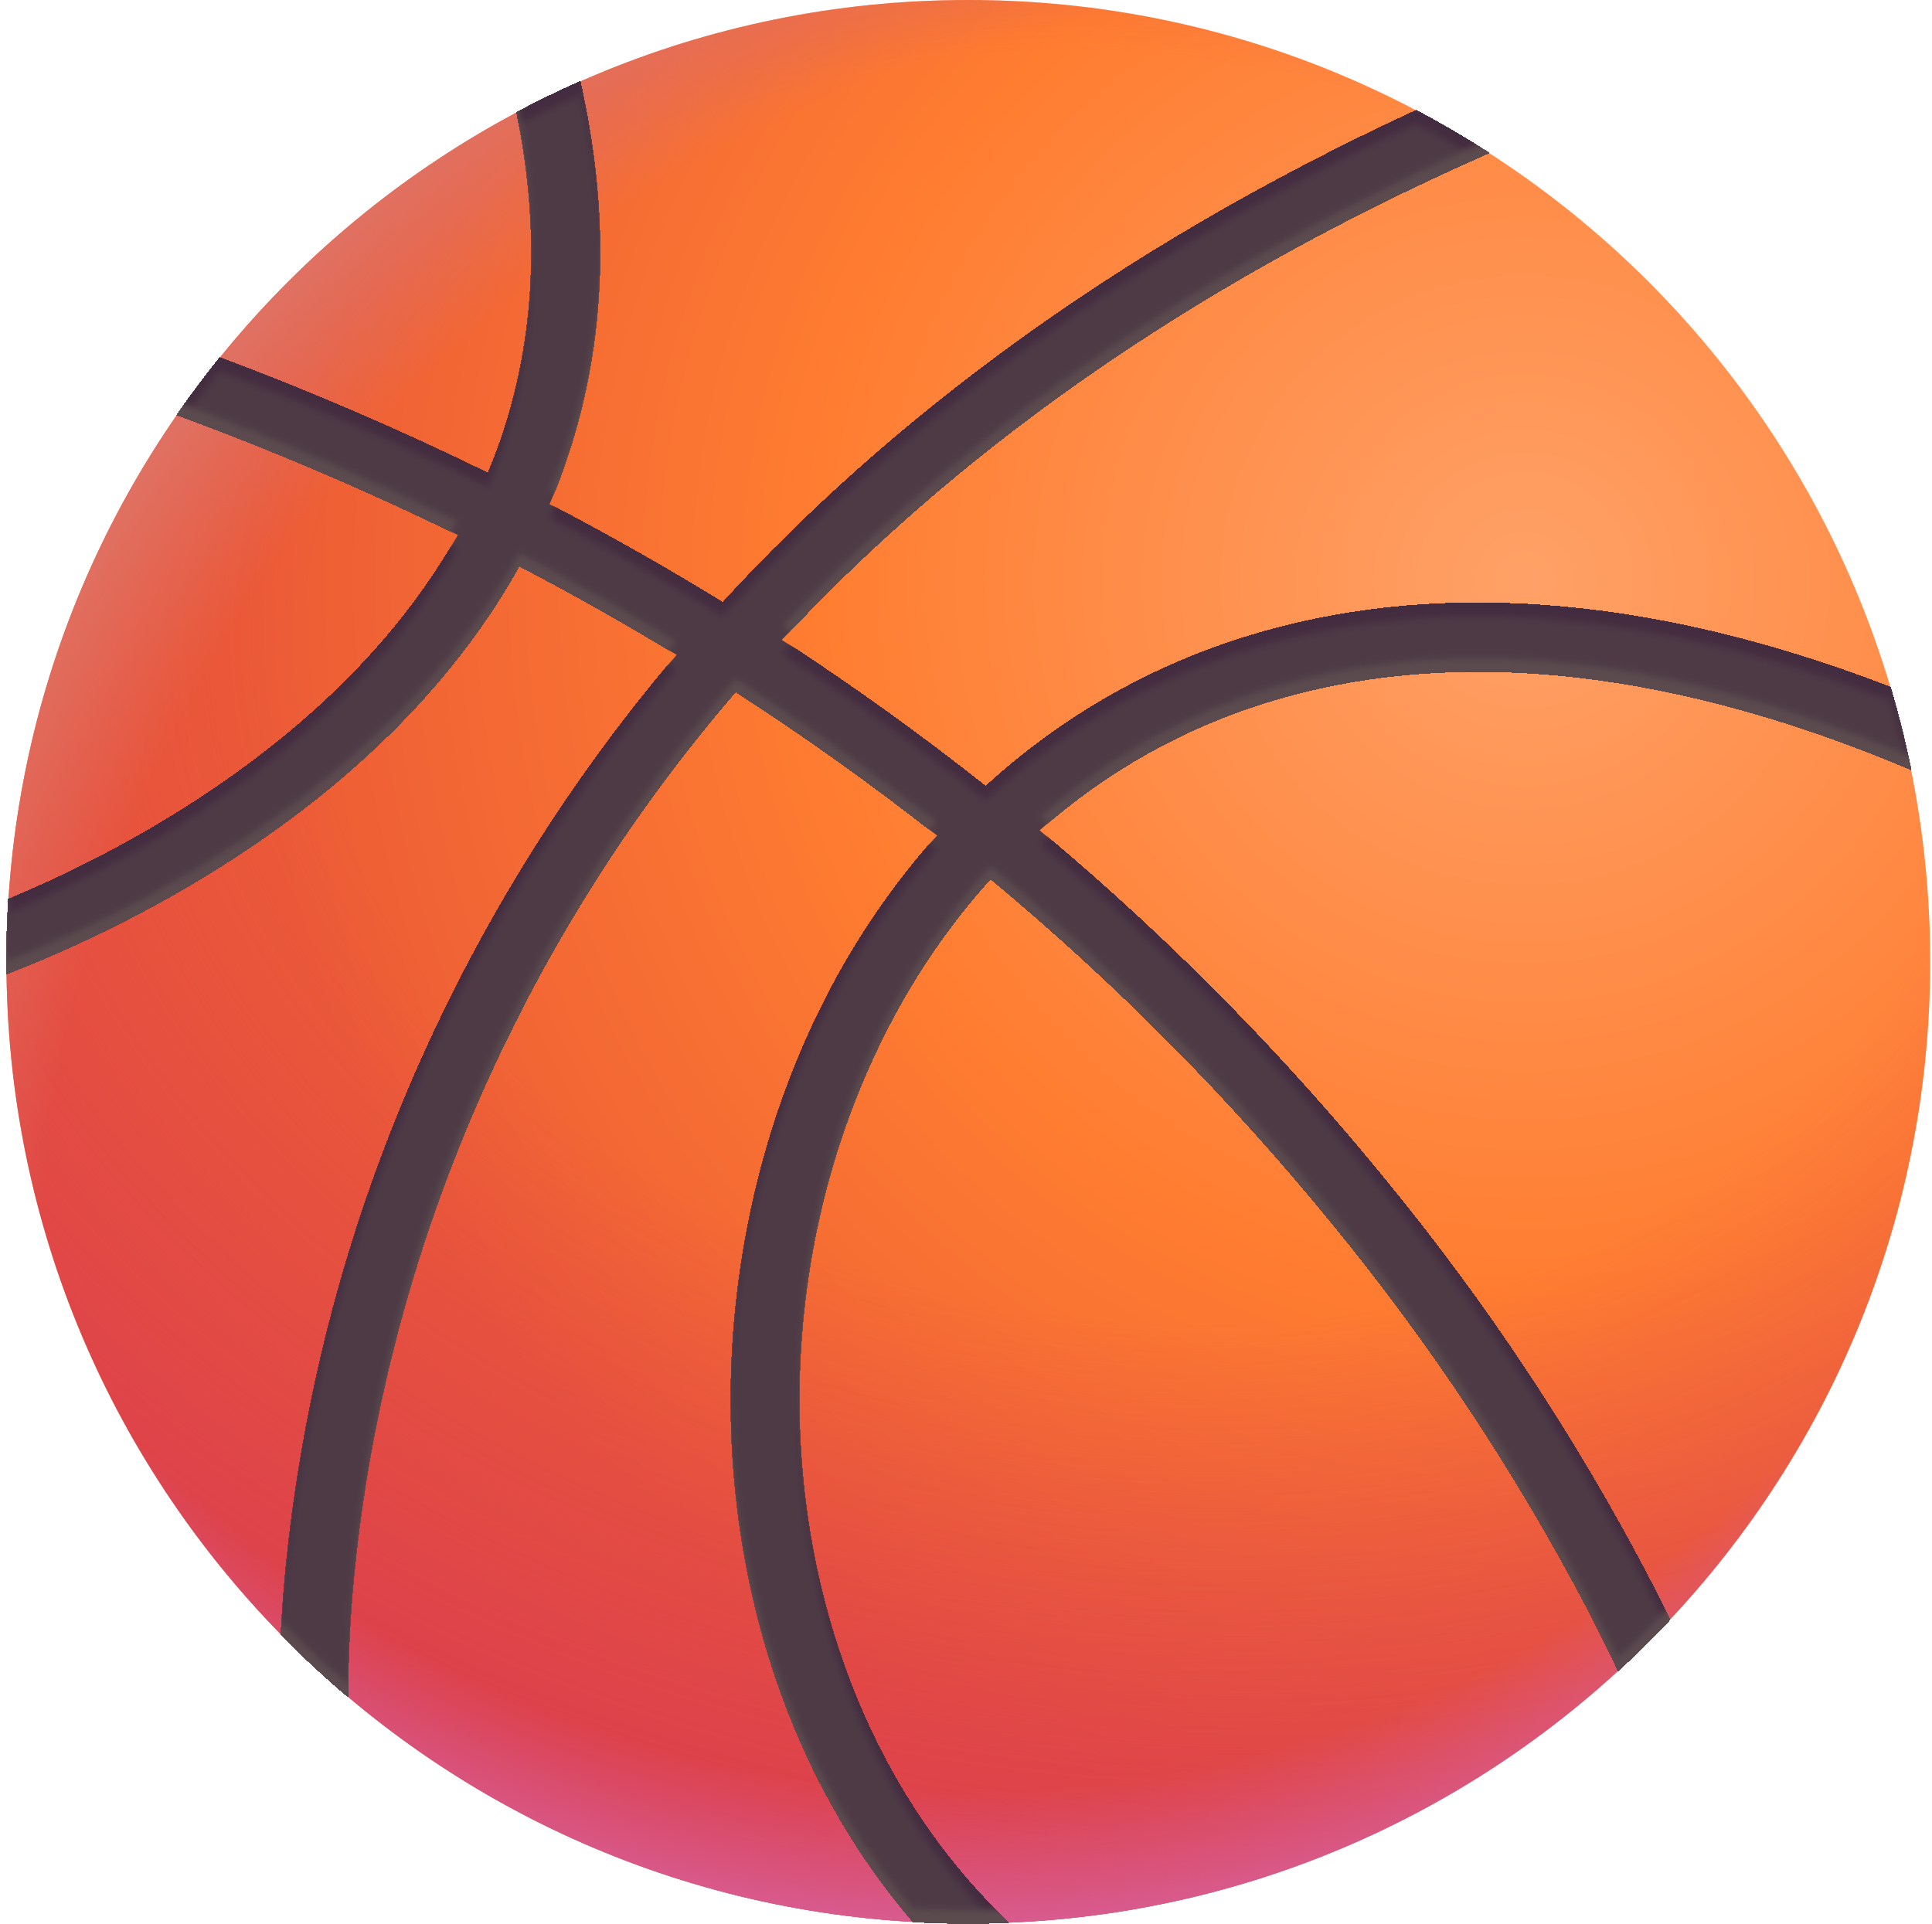
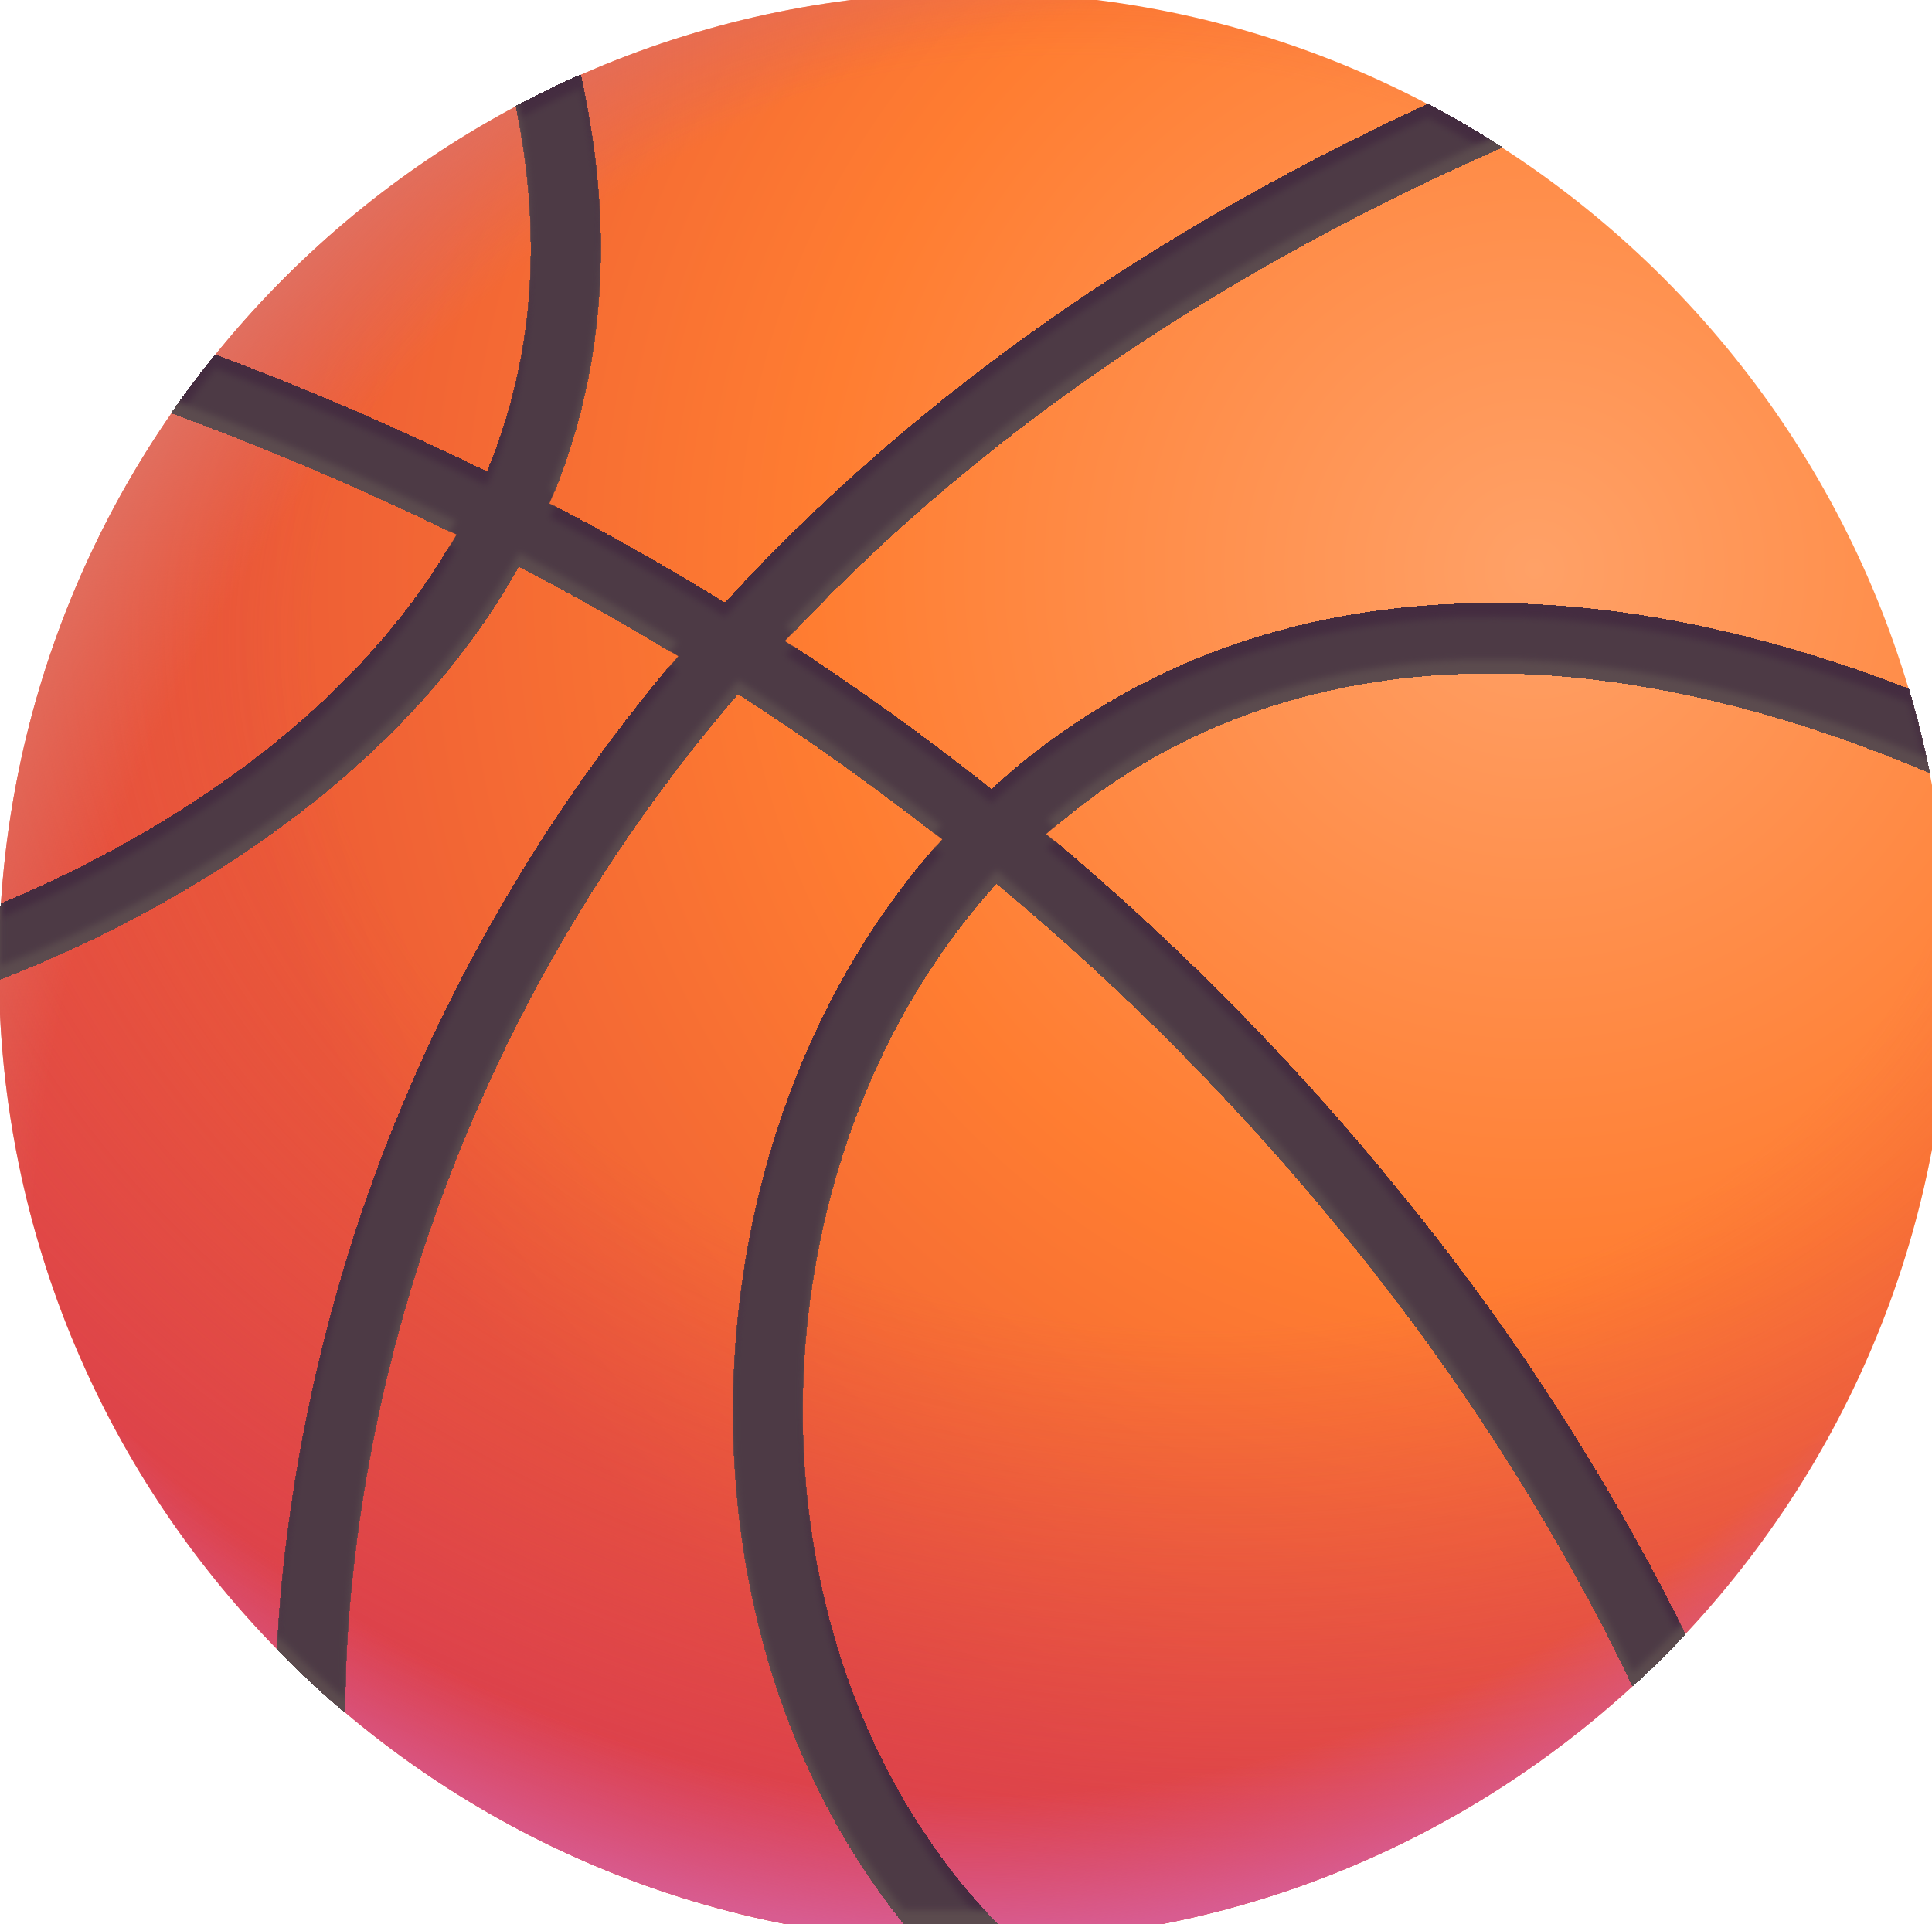
- <svg xmlns="http://www.w3.org/2000/svg" viewBox="2.00 2.00 28.12 28.00">
+ <svg xmlns="http://www.w3.org/2000/svg" viewBox="2.11 2.11 27.74 27.62">
  <g fill="none">
    <path fill="url(#basketball-iaZ2OBb)" d="M16.094 30c7.732 0 14-6.268 14-14s-6.268-14-14-14s-14 6.268-14 14s6.268 14 14 14" />
    <path fill="url(#basketball-iSs02cd)" d="M16.094 30c7.732 0 14-6.268 14-14s-6.268-14-14-14s-14 6.268-14 14s6.268 14 14 14" />
    <path fill="url(#basketball-ioVl2Td)" d="M16.094 30c7.732 0 14-6.268 14-14s-6.268-14-14-14s-14 6.268-14 14s6.268 14 14 14" />
    <path fill="url(#basketball-iIQSJnM)" d="M16.094 30c7.732 0 14-6.268 14-14s-6.268-14-14-14s-14 6.268-14 14s6.268 14 14 14" />
    <g filter="url(#basketball-iMNWWqb)">
      <path fill="#4D3A45" d="M2.123 15.09a14 14 0 0 0-.028 1.089a18 18 0 0 0 1.028-.436c1.097-.504 2.531-1.292 3.858-2.425c.97-.828 1.89-1.846 2.576-3.079q1.2.627 2.292 1.294a24.6 24.6 0 0 0-4.094 6.781a23.8 23.8 0 0 0-1.596 6.513q-.05.527-.07.965q.466.477.977.909a18 18 0 0 1 .088-1.778c.153-1.587.55-3.79 1.53-6.237a23.6 23.6 0 0 1 4.022-6.616a38 38 0 0 1 2.933 2.093a11.2 11.2 0 0 0-1.615 2.359c-2.154 4.196-1.851 9.82 1.266 13.455a14 14 0 0 0 1.388.011c-3.381-3.218-3.91-8.833-1.764-13.01c.407-.793.909-1.53 1.503-2.185a36.6 36.6 0 0 1 4.977 5.023a33 33 0 0 1 3.686 5.556q.275.528.472.95q.39-.357.753-.744a28 28 0 0 0-.338-.669a34 34 0 0 0-3.798-5.725c-1.34-1.645-3-3.394-5.038-5.097a8.95 8.95 0 0 1 3.344-1.875c2.437-.746 5.555-.61 9.34.992a14 14 0 0 0-.3-1.2c-3.65-1.41-6.78-1.53-9.333-.748a9.95 9.95 0 0 0-3.835 2.192a39 39 0 0 0-2.968-2.133c2.405-2.587 5.72-5.074 10.293-7.089a14 14 0 0 0-1.06-.619c-4.444 2.054-7.704 4.558-10.092 7.164q-1.2-.739-2.522-1.43q.116-.273.216-.558c.56-1.594.715-3.453.231-5.597q-.473.21-.926.45c.383 1.874.225 3.467-.248 4.816a8 8 0 0 1-.168.436A44 44 0 0 0 5.2 7.206q-.327.406-.625.835a43 43 0 0 1 4.09 1.746c-.615 1.091-1.44 2.008-2.333 2.77c-1.236 1.055-2.583 1.798-3.627 2.278q-.312.143-.582.255" />
    </g>
    <defs>
      <radialGradient id="basketball-iaZ2OBb" cx="0" cy="0" r="1" gradientTransform="rotate(138.691 10.149 9.741)scale(18.6789)" gradientUnits="userSpaceOnUse">
        <stop stop-color="#FFA167" />
        <stop offset=".554" stop-color="#FF7D31" />
        <stop offset="1" stop-color="#EC5B36" />
      </radialGradient>
      <radialGradient id="basketball-iSs02cd" cx="0" cy="0" r="1" gradientTransform="matrix(-3.18874 19.1331 -25.23198 -4.20518 18.462 12.06)" gradientUnits="userSpaceOnUse">
        <stop offset=".466" stop-color="#D73853" stop-opacity="0" />
        <stop offset="1" stop-color="#D73853" />
        <stop offset="1" stop-color="#D75B8F" />
      </radialGradient>
      <radialGradient id="basketball-ioVl2Td" cx="0" cy="0" r="1" gradientTransform="rotate(90 2.47 13.623)scale(18.8474)" gradientUnits="userSpaceOnUse">
        <stop offset=".895" stop-color="#D85C90" stop-opacity="0" />
        <stop offset="1" stop-color="#D85C90" />
      </radialGradient>
      <radialGradient id="basketball-iIQSJnM" cx="0" cy="0" r="1" gradientTransform="rotate(-144.333 11.832 6.25)scale(16.7523 19.7036)" gradientUnits="userSpaceOnUse">
        <stop offset=".858" stop-color="#E07162" stop-opacity="0" />
        <stop offset="1" stop-color="#E07162" />
      </radialGradient>
      <filter id="basketball-iMNWWqb" width="27.721" height="27.014" x="2.094" y="3.086" color-interpolation-filters="sRGB" filterUnits="userSpaceOnUse">
        <feFlood flood-opacity="0" result="BackgroundImageFix" />
        <feBlend in="SourceGraphic" in2="BackgroundImageFix" result="shape" />
        <feColorMatrix in="SourceAlpha" result="hardAlpha" values="0 0 0 0 0 0 0 0 0 0 0 0 0 0 0 0 0 0 127 0" />
        <feOffset dy=".2" />
        <feGaussianBlur stdDeviation=".05" />
        <feComposite in2="hardAlpha" k2="-1" k3="1" operator="arithmetic" />
        <feColorMatrix values="0 0 0 0 0.267 0 0 0 0 0.173 0 0 0 0 0.251 0 0 0 1 0" />
        <feBlend in2="shape" result="effect1_innerShadow_18_2214" />
        <feColorMatrix in="SourceAlpha" result="hardAlpha" values="0 0 0 0 0 0 0 0 0 0 0 0 0 0 0 0 0 0 127 0" />
        <feOffset dy="-.2" />
        <feGaussianBlur stdDeviation=".05" />
        <feComposite in2="hardAlpha" k2="-1" k3="1" operator="arithmetic" />
        <feColorMatrix values="0 0 0 0 0.357 0 0 0 0 0.294 0 0 0 0 0.306 0 0 0 1 0" />
        <feBlend in2="effect1_innerShadow_18_2214" result="effect2_innerShadow_18_2214" />
      </filter>
    </defs>
  </g>
</svg>
